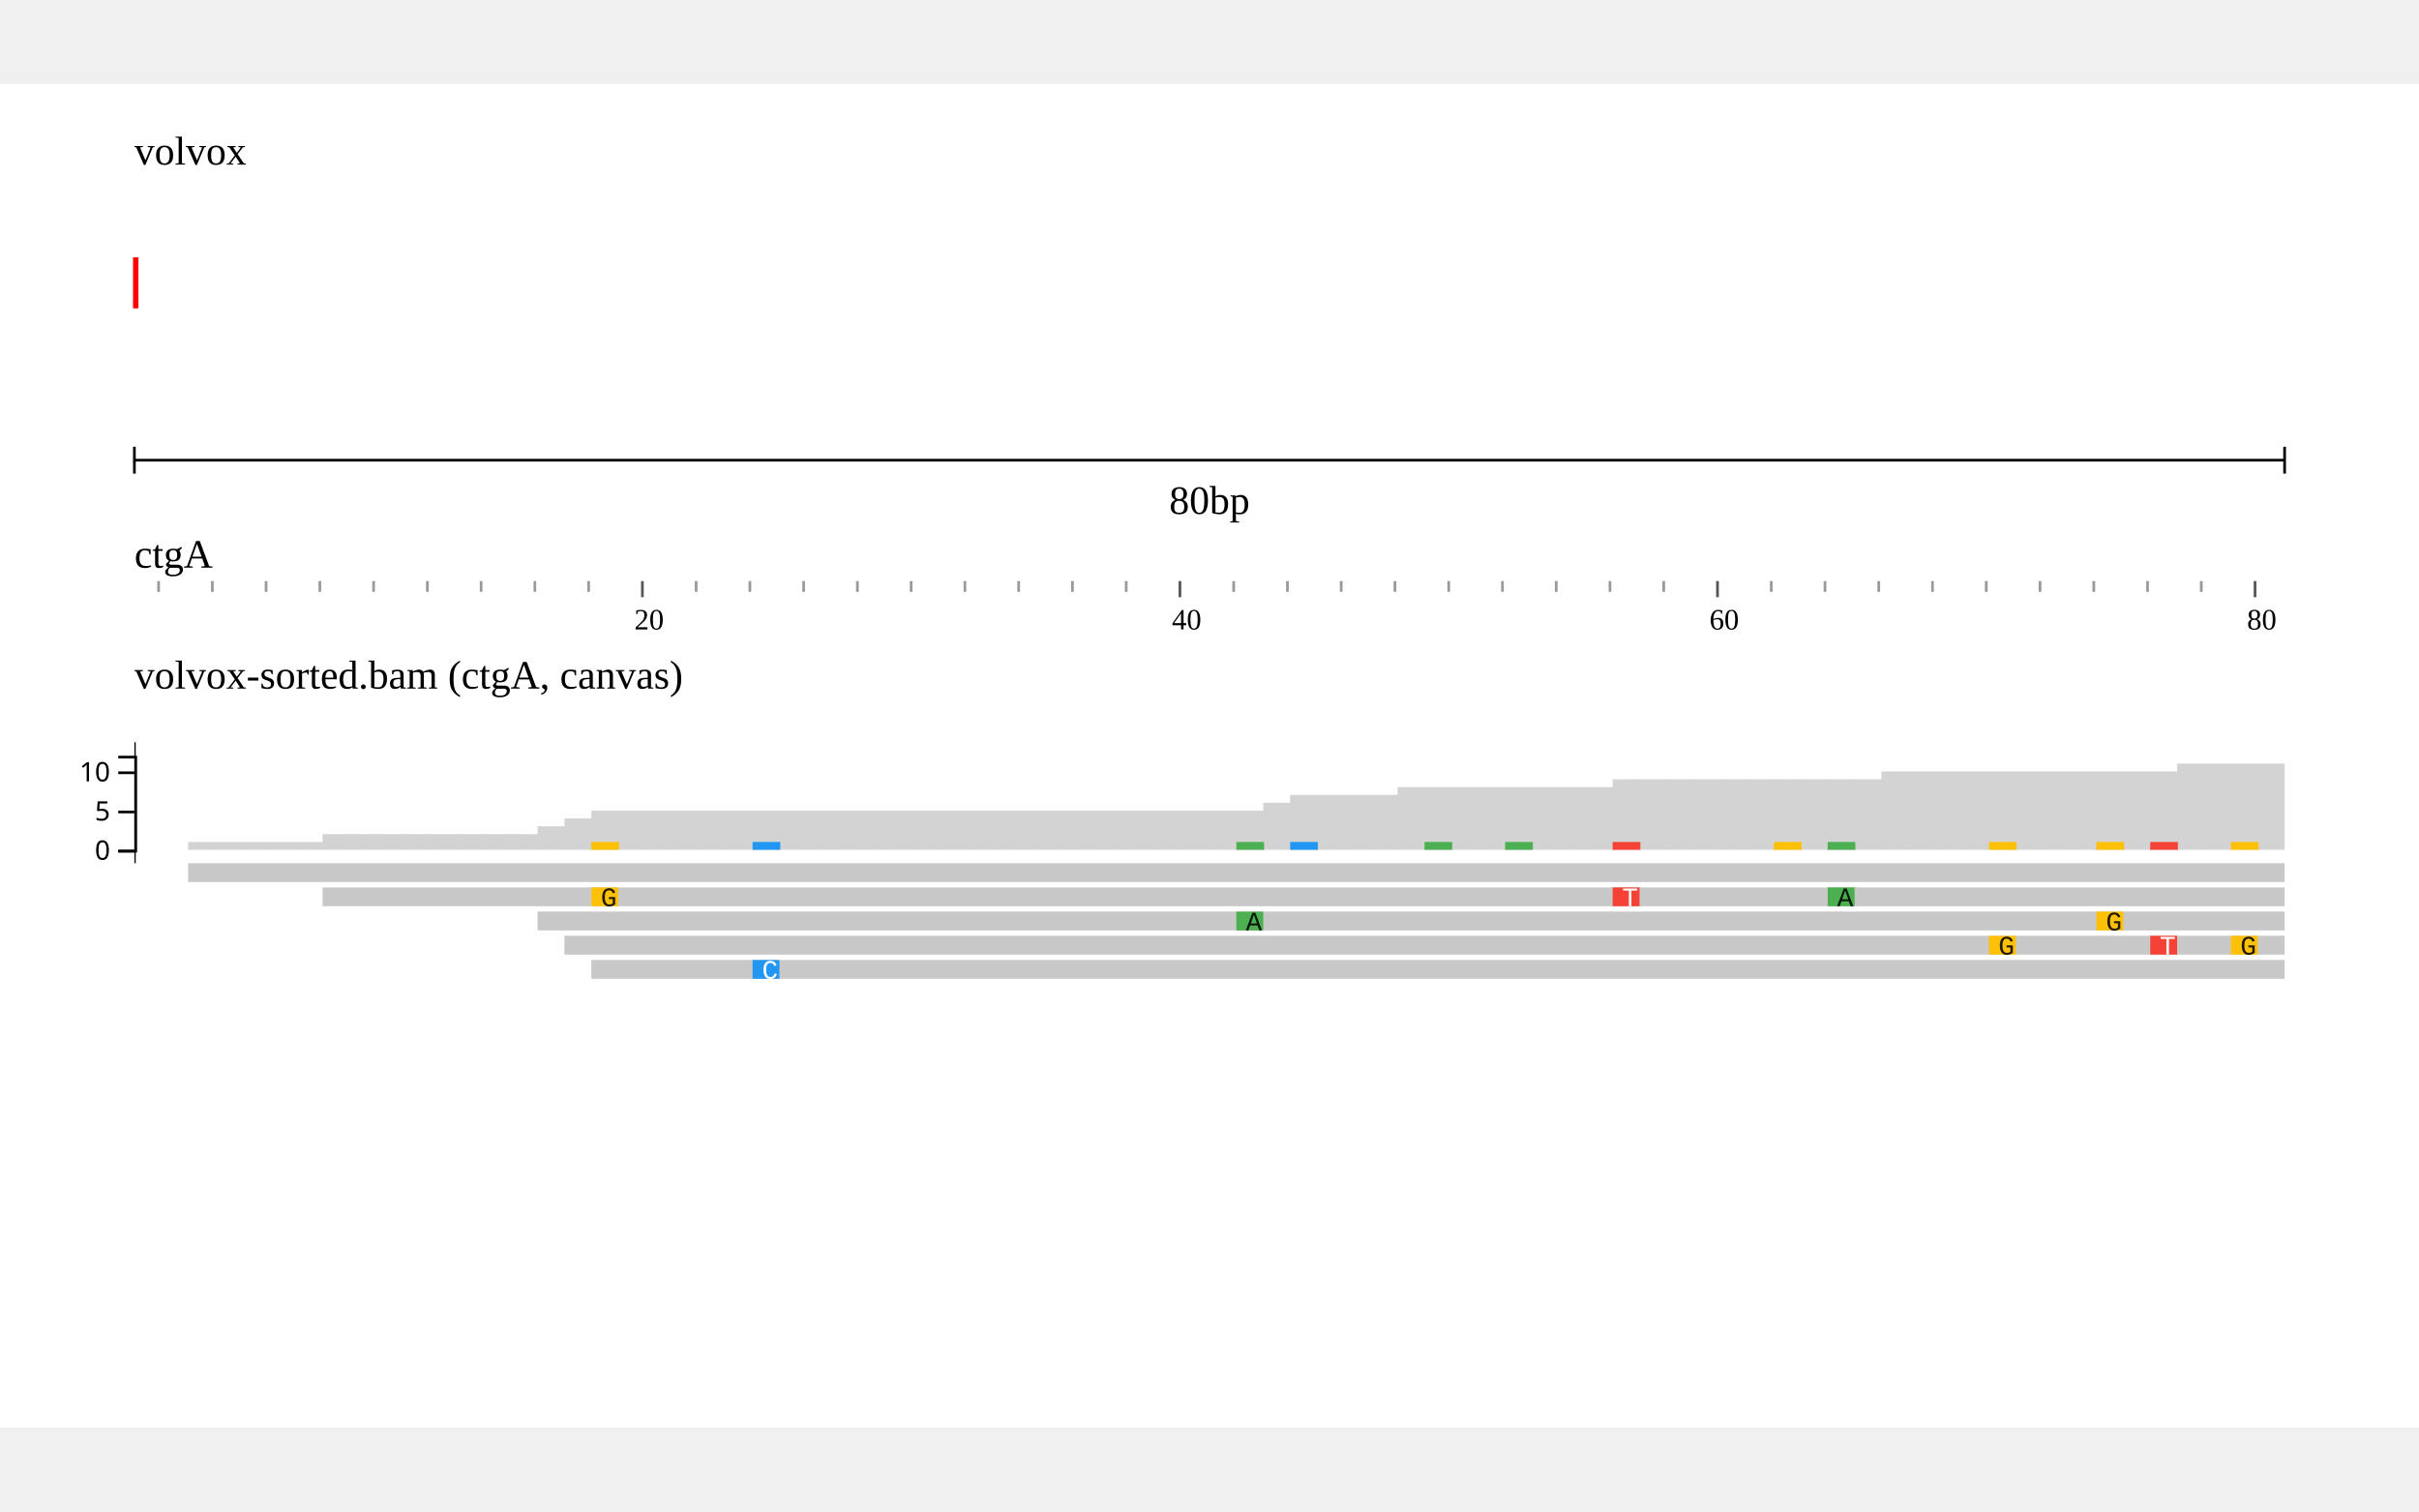
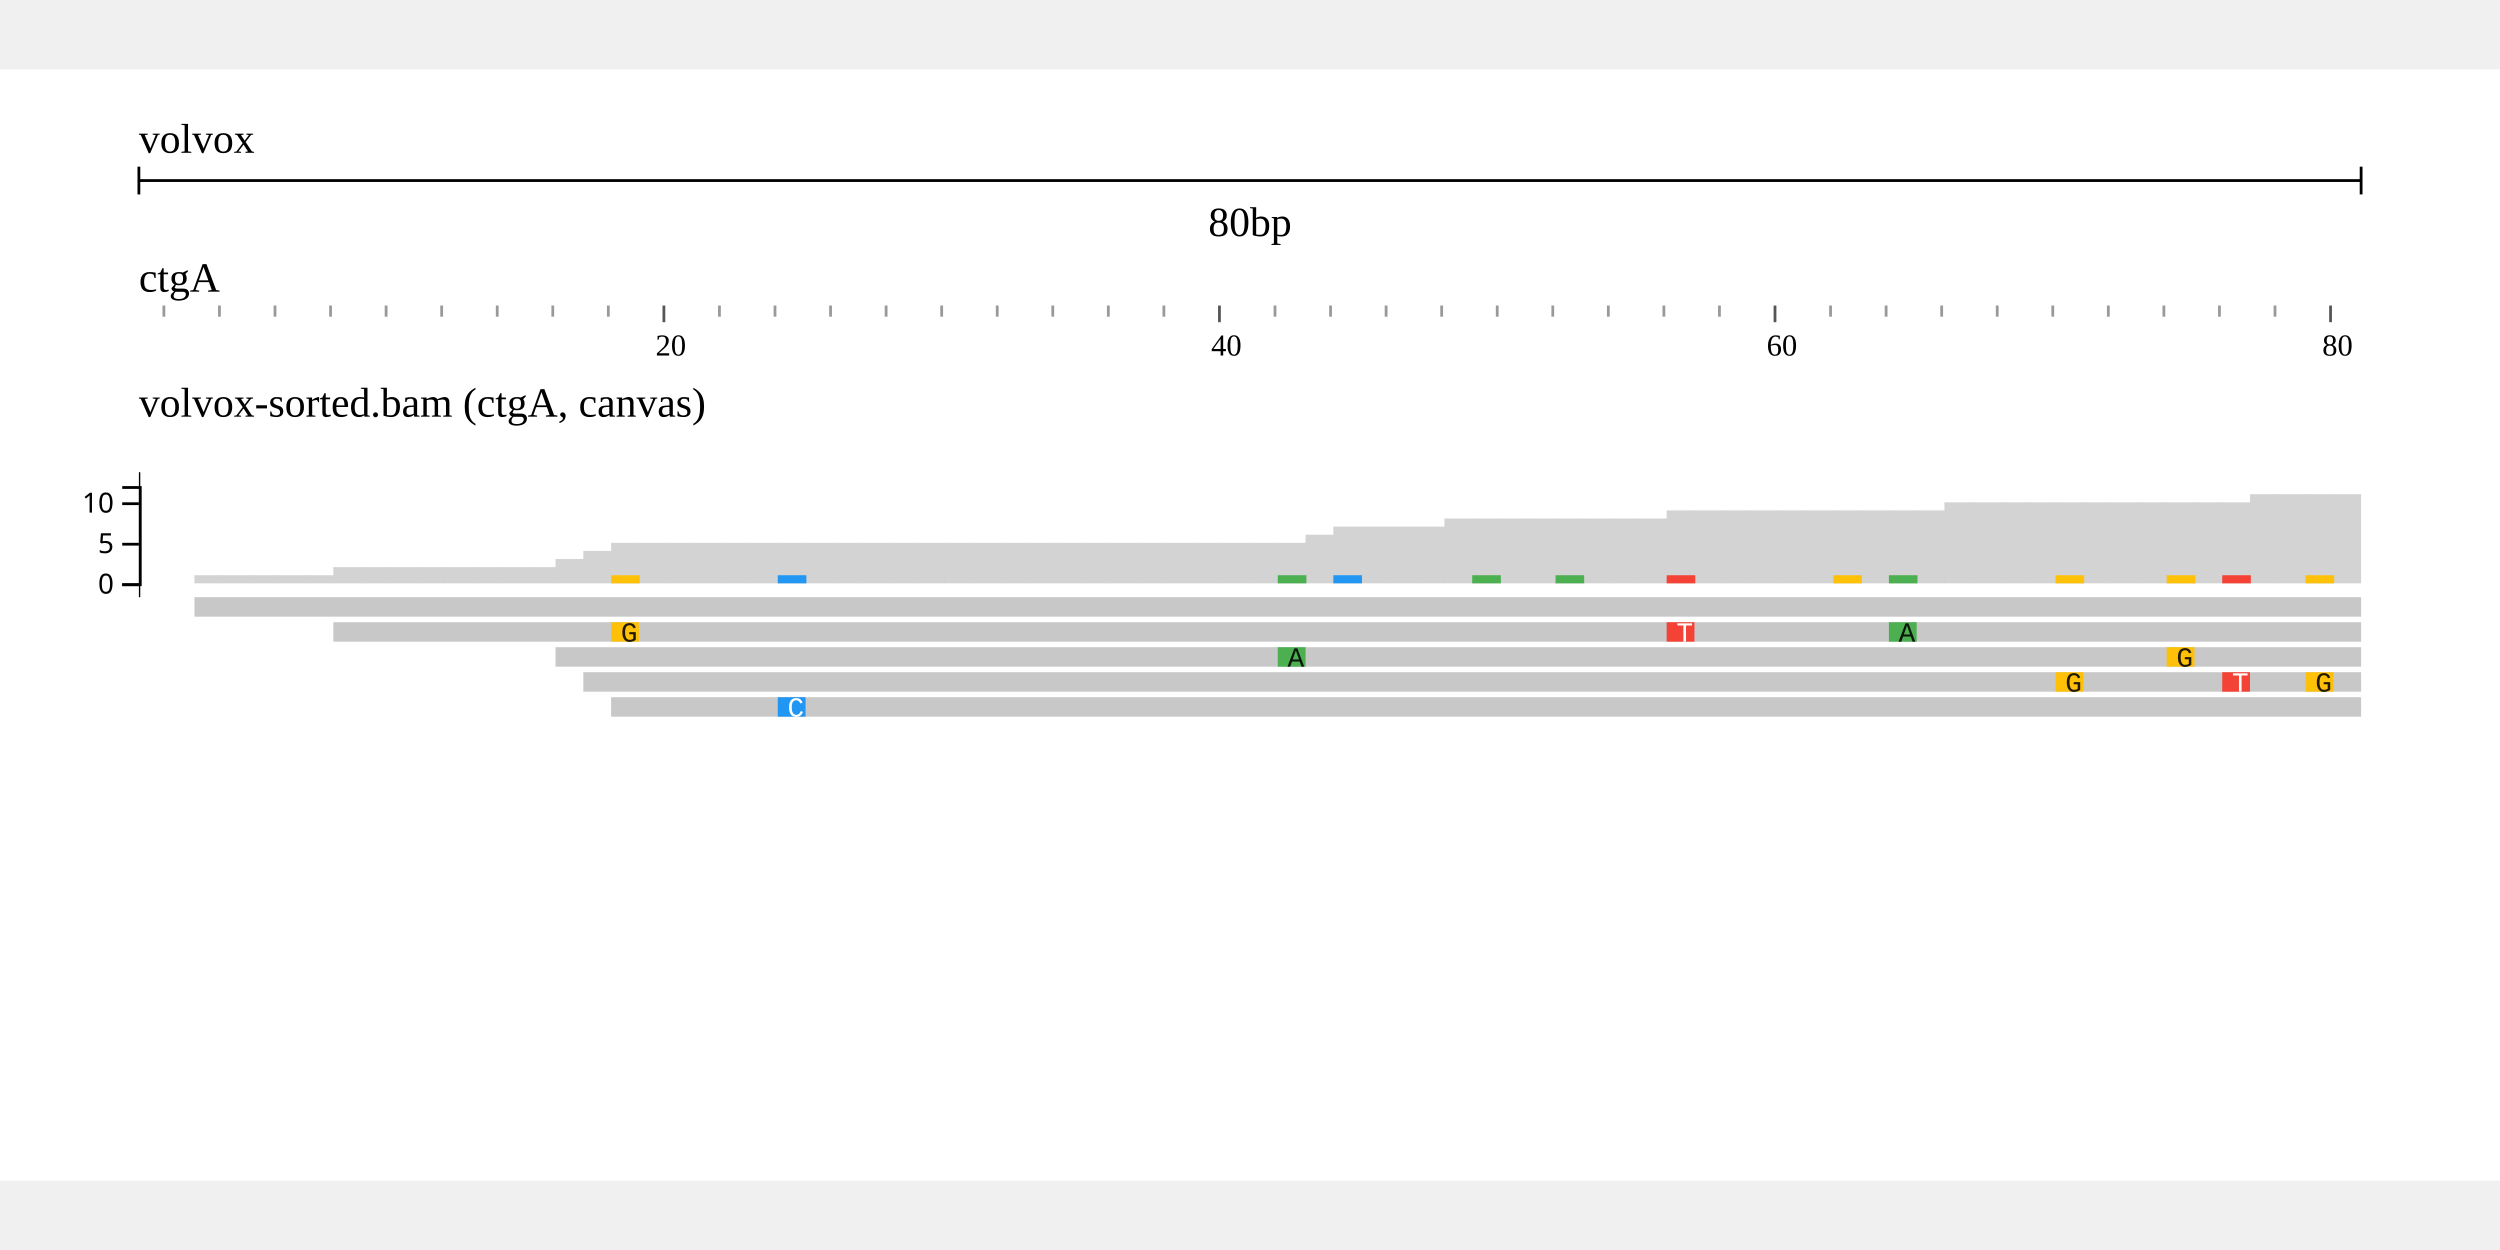
- <svg xmlns="http://www.w3.org/2000/svg" width="800" height="500" viewBox="0,0,900,500">
-   <rect width="900" height="500" fill="white" />
+ <svg xmlns="http://www.w3.org/2000/svg" width="800" height="400" viewBox="0,0,900,400">
+   <rect width="900" height="400" fill="white" />
  <g stroke="none" transform="translate(50 15)">
    <g id="header">
      <text x="0" y="15" font-size="15">volvox</text>
-       <g transform="translate(0 50)">
-         <svg style="width:100%">
-           <g transform="translate(-0)" />
-         </svg>
-         <rect stroke="red" fill="none" width="1" height="18" x="0" y="0" />
-       </g>
-       <g transform="translate(0 115)">
+       <g transform="translate(0 15)">
        <line x1="0" x2="800" y1="10" y2="10" stroke="black" />
        <line x1="0" x2="0" y1="5" y2="15" stroke="black" />
        <line x1="800" x2="800" y1="5" y2="15" stroke="black" />
        <text x="400" y="30" text-anchor="middle" font-size="15">80bp</text>
      </g>
-       <g transform="translate(0 150)">
+       <g transform="translate(0 50)">
        <defs>
          <clipPath id="clip-ruler">
            <rect x="0" y="0" width="800" height="20" />
          </clipPath>
        </defs>
        <g transform="translate(0 0)">
          <text x="0" y="15" font-size="15">ctgA</text>
          <g transform="translate(0 20)" clip-path="url(#clip-ruler)">
            <line x1="-11" x2="-11" y1="0" y2="6" stroke-width="1" stroke="#555" class="makeStyles-majorTick-2" data-bp="-1" />
            <line x1="9" x2="9" y1="0" y2="4" stroke-width="1" stroke="#999" class="makeStyles-minorTick-3" data-bp="1" />
            <line x1="29" x2="29" y1="0" y2="4" stroke-width="1" stroke="#999" class="makeStyles-minorTick-3" data-bp="3" />
            <line x1="49" x2="49" y1="0" y2="4" stroke-width="1" stroke="#999" class="makeStyles-minorTick-3" data-bp="5" />
            <line x1="69" x2="69" y1="0" y2="4" stroke-width="1" stroke="#999" class="makeStyles-minorTick-3" data-bp="7" />
            <line x1="89" x2="89" y1="0" y2="4" stroke-width="1" stroke="#999" class="makeStyles-minorTick-3" data-bp="9" />
            <line x1="109" x2="109" y1="0" y2="4" stroke-width="1" stroke="#999" class="makeStyles-minorTick-3" data-bp="11" />
            <line x1="129" x2="129" y1="0" y2="4" stroke-width="1" stroke="#999" class="makeStyles-minorTick-3" data-bp="13" />
            <line x1="149" x2="149" y1="0" y2="4" stroke-width="1" stroke="#999" class="makeStyles-minorTick-3" data-bp="15" />
            <line x1="169" x2="169" y1="0" y2="4" stroke-width="1" stroke="#999" class="makeStyles-minorTick-3" data-bp="17" />
            <line x1="189" x2="189" y1="0" y2="6" stroke-width="1" stroke="#555" class="makeStyles-majorTick-2" data-bp="19" />
            <line x1="209" x2="209" y1="0" y2="4" stroke-width="1" stroke="#999" class="makeStyles-minorTick-3" data-bp="21" />
            <line x1="229" x2="229" y1="0" y2="4" stroke-width="1" stroke="#999" class="makeStyles-minorTick-3" data-bp="23" />
            <line x1="249" x2="249" y1="0" y2="4" stroke-width="1" stroke="#999" class="makeStyles-minorTick-3" data-bp="25" />
            <line x1="269" x2="269" y1="0" y2="4" stroke-width="1" stroke="#999" class="makeStyles-minorTick-3" data-bp="27" />
            <line x1="289" x2="289" y1="0" y2="4" stroke-width="1" stroke="#999" class="makeStyles-minorTick-3" data-bp="29" />
            <line x1="309" x2="309" y1="0" y2="4" stroke-width="1" stroke="#999" class="makeStyles-minorTick-3" data-bp="31" />
            <line x1="329" x2="329" y1="0" y2="4" stroke-width="1" stroke="#999" class="makeStyles-minorTick-3" data-bp="33" />
            <line x1="349" x2="349" y1="0" y2="4" stroke-width="1" stroke="#999" class="makeStyles-minorTick-3" data-bp="35" />
            <line x1="369" x2="369" y1="0" y2="4" stroke-width="1" stroke="#999" class="makeStyles-minorTick-3" data-bp="37" />
            <line x1="389" x2="389" y1="0" y2="6" stroke-width="1" stroke="#555" class="makeStyles-majorTick-2" data-bp="39" />
            <line x1="409" x2="409" y1="0" y2="4" stroke-width="1" stroke="#999" class="makeStyles-minorTick-3" data-bp="41" />
            <line x1="429" x2="429" y1="0" y2="4" stroke-width="1" stroke="#999" class="makeStyles-minorTick-3" data-bp="43" />
            <line x1="449" x2="449" y1="0" y2="4" stroke-width="1" stroke="#999" class="makeStyles-minorTick-3" data-bp="45" />
            <line x1="469" x2="469" y1="0" y2="4" stroke-width="1" stroke="#999" class="makeStyles-minorTick-3" data-bp="47" />
            <line x1="489" x2="489" y1="0" y2="4" stroke-width="1" stroke="#999" class="makeStyles-minorTick-3" data-bp="49" />
            <line x1="509" x2="509" y1="0" y2="4" stroke-width="1" stroke="#999" class="makeStyles-minorTick-3" data-bp="51" />
            <line x1="529" x2="529" y1="0" y2="4" stroke-width="1" stroke="#999" class="makeStyles-minorTick-3" data-bp="53" />
            <line x1="549" x2="549" y1="0" y2="4" stroke-width="1" stroke="#999" class="makeStyles-minorTick-3" data-bp="55" />
            <line x1="569" x2="569" y1="0" y2="4" stroke-width="1" stroke="#999" class="makeStyles-minorTick-3" data-bp="57" />
            <line x1="589" x2="589" y1="0" y2="6" stroke-width="1" stroke="#555" class="makeStyles-majorTick-2" data-bp="59" />
            <line x1="609" x2="609" y1="0" y2="4" stroke-width="1" stroke="#999" class="makeStyles-minorTick-3" data-bp="61" />
            <line x1="629" x2="629" y1="0" y2="4" stroke-width="1" stroke="#999" class="makeStyles-minorTick-3" data-bp="63" />
            <line x1="649" x2="649" y1="0" y2="4" stroke-width="1" stroke="#999" class="makeStyles-minorTick-3" data-bp="65" />
            <line x1="669" x2="669" y1="0" y2="4" stroke-width="1" stroke="#999" class="makeStyles-minorTick-3" data-bp="67" />
            <line x1="689" x2="689" y1="0" y2="4" stroke-width="1" stroke="#999" class="makeStyles-minorTick-3" data-bp="69" />
            <line x1="709" x2="709" y1="0" y2="4" stroke-width="1" stroke="#999" class="makeStyles-minorTick-3" data-bp="71" />
            <line x1="729" x2="729" y1="0" y2="4" stroke-width="1" stroke="#999" class="makeStyles-minorTick-3" data-bp="73" />
            <line x1="749" x2="749" y1="0" y2="4" stroke-width="1" stroke="#999" class="makeStyles-minorTick-3" data-bp="75" />
            <line x1="769" x2="769" y1="0" y2="4" stroke-width="1" stroke="#999" class="makeStyles-minorTick-3" data-bp="77" />
            <line x1="789" x2="789" y1="0" y2="6" stroke-width="1" stroke="#555" class="makeStyles-majorTick-2" data-bp="79" />
            <line x1="809" x2="809" y1="0" y2="4" stroke-width="1" stroke="#999" class="makeStyles-minorTick-3" data-bp="81" />
            <text x="-14" y="18" style="font-size:11px" class="makeStyles-majorTickLabel-1">0</text>
            <text x="186" y="18" style="font-size:11px" class="makeStyles-majorTickLabel-1">20</text>
            <text x="386" y="18" style="font-size:11px" class="makeStyles-majorTickLabel-1">40</text>
            <text x="586" y="18" style="font-size:11px" class="makeStyles-majorTickLabel-1">60</text>
            <text x="786" y="18" style="font-size:11px" class="makeStyles-majorTickLabel-1">80</text>
          </g>
        </g>
      </g>
    </g>
-     <g transform="translate(0 210)">
+     <g transform="translate(0 110)">
      <text font-size="15" x="0">volvox-sorted.bam (ctgA, canvas)</text>
      <g transform="translate(0 20)">
        <g>
          <g id="snpcov">
            <defs>
              <clipPath id="clip-jest-0">
                <rect x="0" y="0" width="800" height="45" />
              </clipPath>
            </defs>
            <g transform="translate(0 0)">
              <g clip-path="url(#clip-jest-0)">
                <rect fill="#D3D3D3" x="20.000" y="37.083" width="10.300" height="2.917" />
                <rect fill="#D3D3D3" x="30.000" y="37.083" width="10.300" height="2.917" />
                <rect fill="#D3D3D3" x="40.000" y="37.083" width="10.300" height="2.917" />
                <rect fill="#D3D3D3" x="50.000" y="37.083" width="10.300" height="2.917" />
                <rect fill="#D3D3D3" x="60.000" y="37.083" width="10.300" height="2.917" />
                <rect fill="#D3D3D3" x="70.000" y="34.167" width="10.300" height="5.833" />
                <rect fill="#D3D3D3" x="80.000" y="34.167" width="10.300" height="5.833" />
                <rect fill="#D3D3D3" x="90.000" y="34.167" width="10.300" height="5.833" />
                <rect fill="#D3D3D3" x="100.000" y="34.167" width="10.300" height="5.833" />
                <rect fill="#D3D3D3" x="110.000" y="34.167" width="10.300" height="5.833" />
                <rect fill="#D3D3D3" x="120.000" y="34.167" width="10.300" height="5.833" />
                <rect fill="#D3D3D3" x="130.000" y="34.167" width="10.300" height="5.833" />
                <rect fill="#D3D3D3" x="140.000" y="34.167" width="10.300" height="5.833" />
                <rect fill="#D3D3D3" x="150.000" y="31.250" width="10.300" height="8.750" />
                <rect fill="#D3D3D3" x="160.000" y="28.333" width="10.300" height="11.667" />
                <rect fill="#D3D3D3" x="170.000" y="25.417" width="10.300" height="14.583" />
                <rect fill="#D3D3D3" x="180.000" y="25.417" width="10.300" height="14.583" />
                <rect fill="#D3D3D3" x="190.000" y="25.417" width="10.300" height="14.583" />
                <rect fill="#D3D3D3" x="200.000" y="25.417" width="10.300" height="14.583" />
                <rect fill="#D3D3D3" x="210.000" y="25.417" width="10.300" height="14.583" />
                <rect fill="#D3D3D3" x="220.000" y="25.417" width="10.300" height="14.583" />
                <rect fill="#D3D3D3" x="230.000" y="25.417" width="10.300" height="14.583" />
                <rect fill="#D3D3D3" x="240.000" y="25.417" width="10.300" height="14.583" />
                <rect fill="#D3D3D3" x="250.000" y="25.417" width="10.300" height="14.583" />
                <rect fill="#D3D3D3" x="260.000" y="25.417" width="10.300" height="14.583" />
                <rect fill="#D3D3D3" x="270.000" y="25.417" width="10.300" height="14.583" />
                <rect fill="#D3D3D3" x="280.000" y="25.417" width="10.300" height="14.583" />
                <rect fill="#D3D3D3" x="290.000" y="25.417" width="10.300" height="14.583" />
                <rect fill="#D3D3D3" x="300.000" y="25.417" width="10.300" height="14.583" />
                <rect fill="#D3D3D3" x="310.000" y="25.417" width="10.300" height="14.583" />
                <rect fill="#D3D3D3" x="320.000" y="25.417" width="10.300" height="14.583" />
                <rect fill="#D3D3D3" x="330.000" y="25.417" width="10.300" height="14.583" />
                <rect fill="#D3D3D3" x="340.000" y="25.417" width="10.300" height="14.583" />
                <rect fill="#D3D3D3" x="350.000" y="25.417" width="10.300" height="14.583" />
                <rect fill="#D3D3D3" x="360.000" y="25.417" width="10.300" height="14.583" />
                <rect fill="#D3D3D3" x="370.000" y="25.417" width="10.300" height="14.583" />
                <rect fill="#D3D3D3" x="380.000" y="25.417" width="10.300" height="14.583" />
                <rect fill="#D3D3D3" x="390.000" y="25.417" width="10.300" height="14.583" />
                <rect fill="#D3D3D3" x="400.000" y="25.417" width="10.300" height="14.583" />
                <rect fill="#D3D3D3" x="410.000" y="25.417" width="10.300" height="14.583" />
                <rect fill="#D3D3D3" x="420.000" y="22.500" width="10.300" height="17.500" />
                <rect fill="#D3D3D3" x="430.000" y="19.583" width="10.300" height="20.417" />
                <rect fill="#D3D3D3" x="440.000" y="19.583" width="10.300" height="20.417" />
                <rect fill="#D3D3D3" x="450.000" y="19.583" width="10.300" height="20.417" />
                <rect fill="#D3D3D3" x="460.000" y="19.583" width="10.300" height="20.417" />
                <rect fill="#D3D3D3" x="470.000" y="16.667" width="10.300" height="23.333" />
                <rect fill="#D3D3D3" x="480.000" y="16.667" width="10.300" height="23.333" />
                <rect fill="#D3D3D3" x="490.000" y="16.667" width="10.300" height="23.333" />
                <rect fill="#D3D3D3" x="500.000" y="16.667" width="10.300" height="23.333" />
                <rect fill="#D3D3D3" x="510.000" y="16.667" width="10.300" height="23.333" />
                <rect fill="#D3D3D3" x="520.000" y="16.667" width="10.300" height="23.333" />
                <rect fill="#D3D3D3" x="530.000" y="16.667" width="10.300" height="23.333" />
                <rect fill="#D3D3D3" x="540.000" y="16.667" width="10.300" height="23.333" />
                <rect fill="#D3D3D3" x="550.000" y="13.750" width="10.300" height="26.250" />
                <rect fill="#D3D3D3" x="560.000" y="13.750" width="10.300" height="26.250" />
                <rect fill="#D3D3D3" x="570.000" y="13.750" width="10.300" height="26.250" />
                <rect fill="#D3D3D3" x="580.000" y="13.750" width="10.300" height="26.250" />
                <rect fill="#D3D3D3" x="590.000" y="13.750" width="10.300" height="26.250" />
                <rect fill="#D3D3D3" x="600.000" y="13.750" width="10.300" height="26.250" />
                <rect fill="#D3D3D3" x="610.000" y="13.750" width="10.300" height="26.250" />
                <rect fill="#D3D3D3" x="620.000" y="13.750" width="10.300" height="26.250" />
                <rect fill="#D3D3D3" x="630.000" y="13.750" width="10.300" height="26.250" />
                <rect fill="#D3D3D3" x="640.000" y="13.750" width="10.300" height="26.250" />
                <rect fill="#D3D3D3" x="650.000" y="10.833" width="10.300" height="29.167" />
                <rect fill="#D3D3D3" x="660.000" y="10.833" width="10.300" height="29.167" />
                <rect fill="#D3D3D3" x="670.000" y="10.833" width="10.300" height="29.167" />
                <rect fill="#D3D3D3" x="680.000" y="10.833" width="10.300" height="29.167" />
                <rect fill="#D3D3D3" x="690.000" y="10.833" width="10.300" height="29.167" />
                <rect fill="#D3D3D3" x="700.000" y="10.833" width="10.300" height="29.167" />
                <rect fill="#D3D3D3" x="710.000" y="10.833" width="10.300" height="29.167" />
                <rect fill="#D3D3D3" x="720.000" y="10.833" width="10.300" height="29.167" />
                <rect fill="#D3D3D3" x="730.000" y="10.833" width="10.300" height="29.167" />
                <rect fill="#D3D3D3" x="740.000" y="10.833" width="10.300" height="29.167" />
                <rect fill="#D3D3D3" x="750.000" y="10.833" width="10.300" height="29.167" />
                <rect fill="#D3D3D3" x="760.000" y="7.917" width="10.300" height="32.083" />
                <rect fill="#D3D3D3" x="770.000" y="7.917" width="10.300" height="32.083" />
                <rect fill="#D3D3D3" x="780.000" y="7.917" width="10.300" height="32.083" />
                <rect fill="#D3D3D3" x="790.000" y="7.917" width="10.300" height="32.083" />
                <rect fill="#D3D3D3" x="800.000" y="7.917" width="10.000" height="32.083" />
                <path fill="none" stroke="#000000" d="M 0 0 L 0 810" />
                <rect fill="#FFC107" x="170.000" y="37.083" width="10.300" height="2.917" />
                <rect fill="#2196F3" x="230.000" y="37.083" width="10.300" height="2.917" />
                <rect fill="#4CAF50" x="410.000" y="37.083" width="10.300" height="2.917" />
                <rect fill="#2196F3" x="430.000" y="37.083" width="10.300" height="2.917" />
                <rect fill="#4CAF50" x="480.000" y="37.083" width="10.300" height="2.917" />
                <rect fill="#4CAF50" x="510.000" y="37.083" width="10.300" height="2.917" />
                <rect fill="#F44336" x="550.000" y="37.083" width="10.300" height="2.917" />
                <rect fill="#FFC107" x="610.000" y="37.083" width="10.300" height="2.917" />
                <rect fill="#4CAF50" x="630.000" y="37.083" width="10.300" height="2.917" />
                <rect fill="#FFC107" x="690.000" y="37.083" width="10.300" height="2.917" />
                <rect fill="#FFC107" x="730.000" y="37.083" width="10.300" height="2.917" />
                <rect fill="#F44336" x="750.000" y="37.083" width="10.300" height="2.917" />
                <rect fill="#FFC107" x="780.000" y="37.083" width="10.300" height="2.917" />
              </g>
            </g>
          </g>
          <g transform="translate(0)">
            <g fill="none" font-size="10" font-family="sans-serif" text-anchor="end" stroke-width="1">
              <path stroke="black" d="M-6,40.5H0.5V5.5H-6" />
              <g opacity="1" transform="translate(0,40)">
                <line stroke="black" x2="-6" y1="0.5" y2="0.5" />
                <text fill="black" dy="0.32em" x="-9" y="0.5">0</text>
              </g>
              <g opacity="1" transform="translate(0,25.41667)">
                <line stroke="black" x2="-6" y1="0.5" y2="0.5" />
                <text fill="black" dy="0.32em" x="-9" y="0.5">5</text>
              </g>
              <g opacity="1" transform="translate(0,10.83333)">
                <line stroke="black" x2="-6" y1="0.5" y2="0.5" />
                <text fill="black" dy="0.32em" x="-9" y="0.5">10</text>
              </g>
            </g>
          </g>
        </g>
        <g transform="translate(0 45)">
          <defs>
            <clipPath id="clip-jest-0">
              <rect x="0" y="0" width="800" height="205" />
            </clipPath>
          </defs>
          <g transform="translate(0 0)">
            <g clip-path="url(#clip-jest-0)">
              <path fill="#C8C8C8" d="M 20 0 L 20 7 L 1020 7 L 1025 3.5 L 1020 0" />
              <path fill="#C8C8C8" d="M 70 9 L 70 16 L 1070 16 L 1075 12.5 L 1070 9" />
              <rect fill="#FFC107" x="170.000" y="9.000" width="10.000" height="7.000" />
              <text fill="#000000" fill-opacity="0.87" x="173.500" y="16.000" font-style="normal" font-family="Courier New,monospace" font-size="10px">G</text>
              <rect fill="#F44336" x="550.000" y="9.000" width="10.000" height="7.000" />
              <text fill="#FFFFFF" x="553.500" y="16.000" font-style="normal" font-family="Courier New,monospace" font-size="10px">T</text>
              <rect fill="#4CAF50" x="630.000" y="9.000" width="10.000" height="7.000" />
              <text fill="#000000" fill-opacity="0.87" x="633.500" y="16.000" font-style="normal" font-family="Courier New,monospace" font-size="10px">A</text>
              <text fill="#FFFFFF" x="833.500" y="16.000" font-style="normal" font-family="Courier New,monospace" font-size="10px">C</text>
              <path fill="#C8C8C8" d="M 150 18 L 150 25 L 1150 25 L 1155 21.5 L 1150 18" />
              <rect fill="#4CAF50" x="410.000" y="18.000" width="10.000" height="7.000" />
              <text fill="#000000" fill-opacity="0.87" x="413.500" y="25.000" font-style="normal" font-family="Courier New,monospace" font-size="10px">A</text>
              <rect fill="#FFC107" x="730.000" y="18.000" width="10.000" height="7.000" />
              <text fill="#000000" fill-opacity="0.87" x="733.500" y="25.000" font-style="normal" font-family="Courier New,monospace" font-size="10px">G</text>
              <text fill="#000000" fill-opacity="0.87" x="1033.500" y="25.000" font-style="normal" font-family="Courier New,monospace" font-size="10px">A</text>
              <path fill="#C8C8C8" d="M 160 27 L 160 34 L 1160 34 L 1165 30.5 L 1160 27" />
              <rect fill="#FFC107" x="690.000" y="27.000" width="10.000" height="7.000" />
              <text fill="#000000" fill-opacity="0.87" x="693.500" y="34.000" font-style="normal" font-family="Courier New,monospace" font-size="10px">G</text>
              <rect fill="#F44336" x="750.000" y="27.000" width="10.000" height="7.000" />
              <text fill="#FFFFFF" x="753.500" y="34.000" font-style="normal" font-family="Courier New,monospace" font-size="10px">T</text>
              <rect fill="#FFC107" x="780.000" y="27.000" width="10.000" height="7.000" />
              <text fill="#000000" fill-opacity="0.87" x="783.500" y="34.000" font-style="normal" font-family="Courier New,monospace" font-size="10px">G</text>
              <text fill="#000000" fill-opacity="0.87" x="853.500" y="34.000" font-style="normal" font-family="Courier New,monospace" font-size="10px">A</text>
              <path fill="#C8C8C8" d="M 170 36 L 170 43 L 1170 43 L 1175 39.5 L 1170 36" />
              <rect fill="#2196F3" x="230.000" y="36.000" width="10.000" height="7.000" />
              <text fill="#FFFFFF" x="233.500" y="43.000" font-style="normal" font-family="Courier New,monospace" font-size="10px">C</text>
              <text fill="#000000" fill-opacity="0.87" x="863.500" y="43.000" font-style="normal" font-family="Courier New,monospace" font-size="10px">G</text>
              <text fill="#FFFFFF" x="1113.500" y="43.000" font-style="normal" font-family="Courier New,monospace" font-size="10px">C</text>
              <path fill="#C8C8C8" d="M 420 45 L 420 52 L 1420 52 L 1425 48.5 L 1420 45" />
              <text fill="#FFFFFF" x="1043.500" y="52.000" font-style="normal" font-family="Courier New,monospace" font-size="10px">T</text>
              <path fill="#C8C8C8" d="M 430 54 L 430 61 L 1430 61 L 1435 57.5 L 1430 54" />
              <rect fill="#2196F3" x="430.000" y="54.000" width="10.000" height="7.000" />
              <text fill="#FFFFFF" x="433.500" y="61.000" font-style="normal" font-family="Courier New,monospace" font-size="10px">C</text>
              <text fill="#000000" fill-opacity="0.87" x="1343.500" y="61.000" font-style="normal" font-family="Courier New,monospace" font-size="10px">A</text>
              <path fill="#C8C8C8" d="M 470 63 L 470 70 L 1470 70 L 1475 66.5 L 1470 63" />
              <rect fill="#4CAF50" x="480.000" y="63.000" width="10.000" height="7.000" />
              <text fill="#000000" fill-opacity="0.87" x="483.500" y="70.000" font-style="normal" font-family="Courier New,monospace" font-size="10px">A</text>
              <rect fill="#4CAF50" x="510.000" y="63.000" width="10.000" height="7.000" />
              <text fill="#000000" fill-opacity="0.87" x="513.500" y="70.000" font-style="normal" font-family="Courier New,monospace" font-size="10px">A</text>
              <path fill="#C8C8C8" d="M 550 72 L 550 79 L 1550 79 L 1555 75.5 L 1550 72" />
              <rect fill="#FFC107" x="610.000" y="72.000" width="10.000" height="7.000" />
              <text fill="#000000" fill-opacity="0.87" x="613.500" y="79.000" font-style="normal" font-family="Courier New,monospace" font-size="10px">G</text>
              <path fill="#C8C8C8" d="M 650 81 L 650 88 L 1650 88 L 1655 84.5 L 1650 81" />
              <text fill="#FFFFFF" x="1043.500" y="88.000" font-style="normal" font-family="Courier New,monospace" font-size="10px">C</text>
              <path fill="#C8C8C8" d="M 760 90 L 760 97 L 1760 97 L 1765 93.5 L 1760 90" />
              <path fill="#C8C8C8" d="M 900 99 L 900 106 L 1900 106 L 1905 102.5 L 1900 99" />
              <path fill="#C8C8C8" d="M 940 108 L 940 115 L 1940 115 L 1945 111.5 L 1940 108" />
              <path fill="#C8C8C8" d="M 1090 0 L 1090 7 L 2090 7 L 2095 3.5 L 2090 0" />
              <path fill="#C8C8C8" d="M 1230 9 L 1230 16 L 2230 16 L 2235 12.5 L 2230 9" />
              <text fill="#FFFFFF" x="1363.500" y="16.000" font-style="normal" font-family="Courier New,monospace" font-size="10px">C</text>
              <text fill="#000000" fill-opacity="0.87" x="2213.500" y="16.000" font-style="normal" font-family="Courier New,monospace" font-size="10px">A</text>
              <path fill="#C8C8C8" d="M 1250 18 L 1250 25 L 2250 25 L 2255 21.5 L 2250 18" />
              <text fill="#FFFFFF" x="1593.500" y="25.000" font-style="normal" font-family="Courier New,monospace" font-size="10px">T</text>
              <path fill="#C8C8C8" d="M 1320 27 L 1320 34 L 2320 34 L 2325 30.5 L 2320 27" />
              <text fill="#FFFFFF" x="1793.500" y="34.000" font-style="normal" font-family="Courier New,monospace" font-size="10px">T</text>
              <text fill="#000000" fill-opacity="0.87" x="1893.500" y="34.000" font-style="normal" font-family="Courier New,monospace" font-size="10px">G</text>
              <text fill="#FFFFFF" x="1963.500" y="34.000" font-style="normal" font-family="Courier New,monospace" font-size="10px">T</text>
              <text fill="#FFFFFF" x="2173.500" y="34.000" font-style="normal" font-family="Courier New,monospace" font-size="10px">C</text>
              <text fill="#000000" fill-opacity="0.87" x="2223.500" y="34.000" font-style="normal" font-family="Courier New,monospace" font-size="10px">G</text>
              <path fill="#C8C8C8" d="M 1400 36 L 1400 43 L 2400 43 L 2405 39.5 L 2400 36" />
              <text fill="#000000" fill-opacity="0.87" x="1583.500" y="43.000" font-style="normal" font-family="Courier New,monospace" font-size="10px">G</text>
              <path fill="#C8C8C8" d="M 1470 45 L 1470 52 L 2470 52 L 2475 48.5 L 2470 45" />
              <text fill="#000000" fill-opacity="0.87" x="1913.500" y="52.000" font-style="normal" font-family="Courier New,monospace" font-size="10px">A</text>
              <path fill="#C8C8C8" d="M 1490 54 L 1490 61 L 2490 61 L 2495 57.5 L 2490 54" />
              <text fill="#000000" fill-opacity="0.87" x="1813.500" y="61.000" font-style="normal" font-family="Courier New,monospace" font-size="10px">A</text>
              <text fill="#000000" fill-opacity="0.87" x="1943.500" y="61.000" font-style="normal" font-family="Courier New,monospace" font-size="10px">G</text>
              <text fill="#FFFFFF" x="2393.500" y="61.000" font-style="normal" font-family="Courier New,monospace" font-size="10px">T</text>
              <path fill="#C8C8C8" d="M 1520 63 L 1520 70 L 2520 70 L 2525 66.5 L 2520 63" />
            </g>
          </g>
        </g>
      </g>
    </g>
  </g>
</svg>
